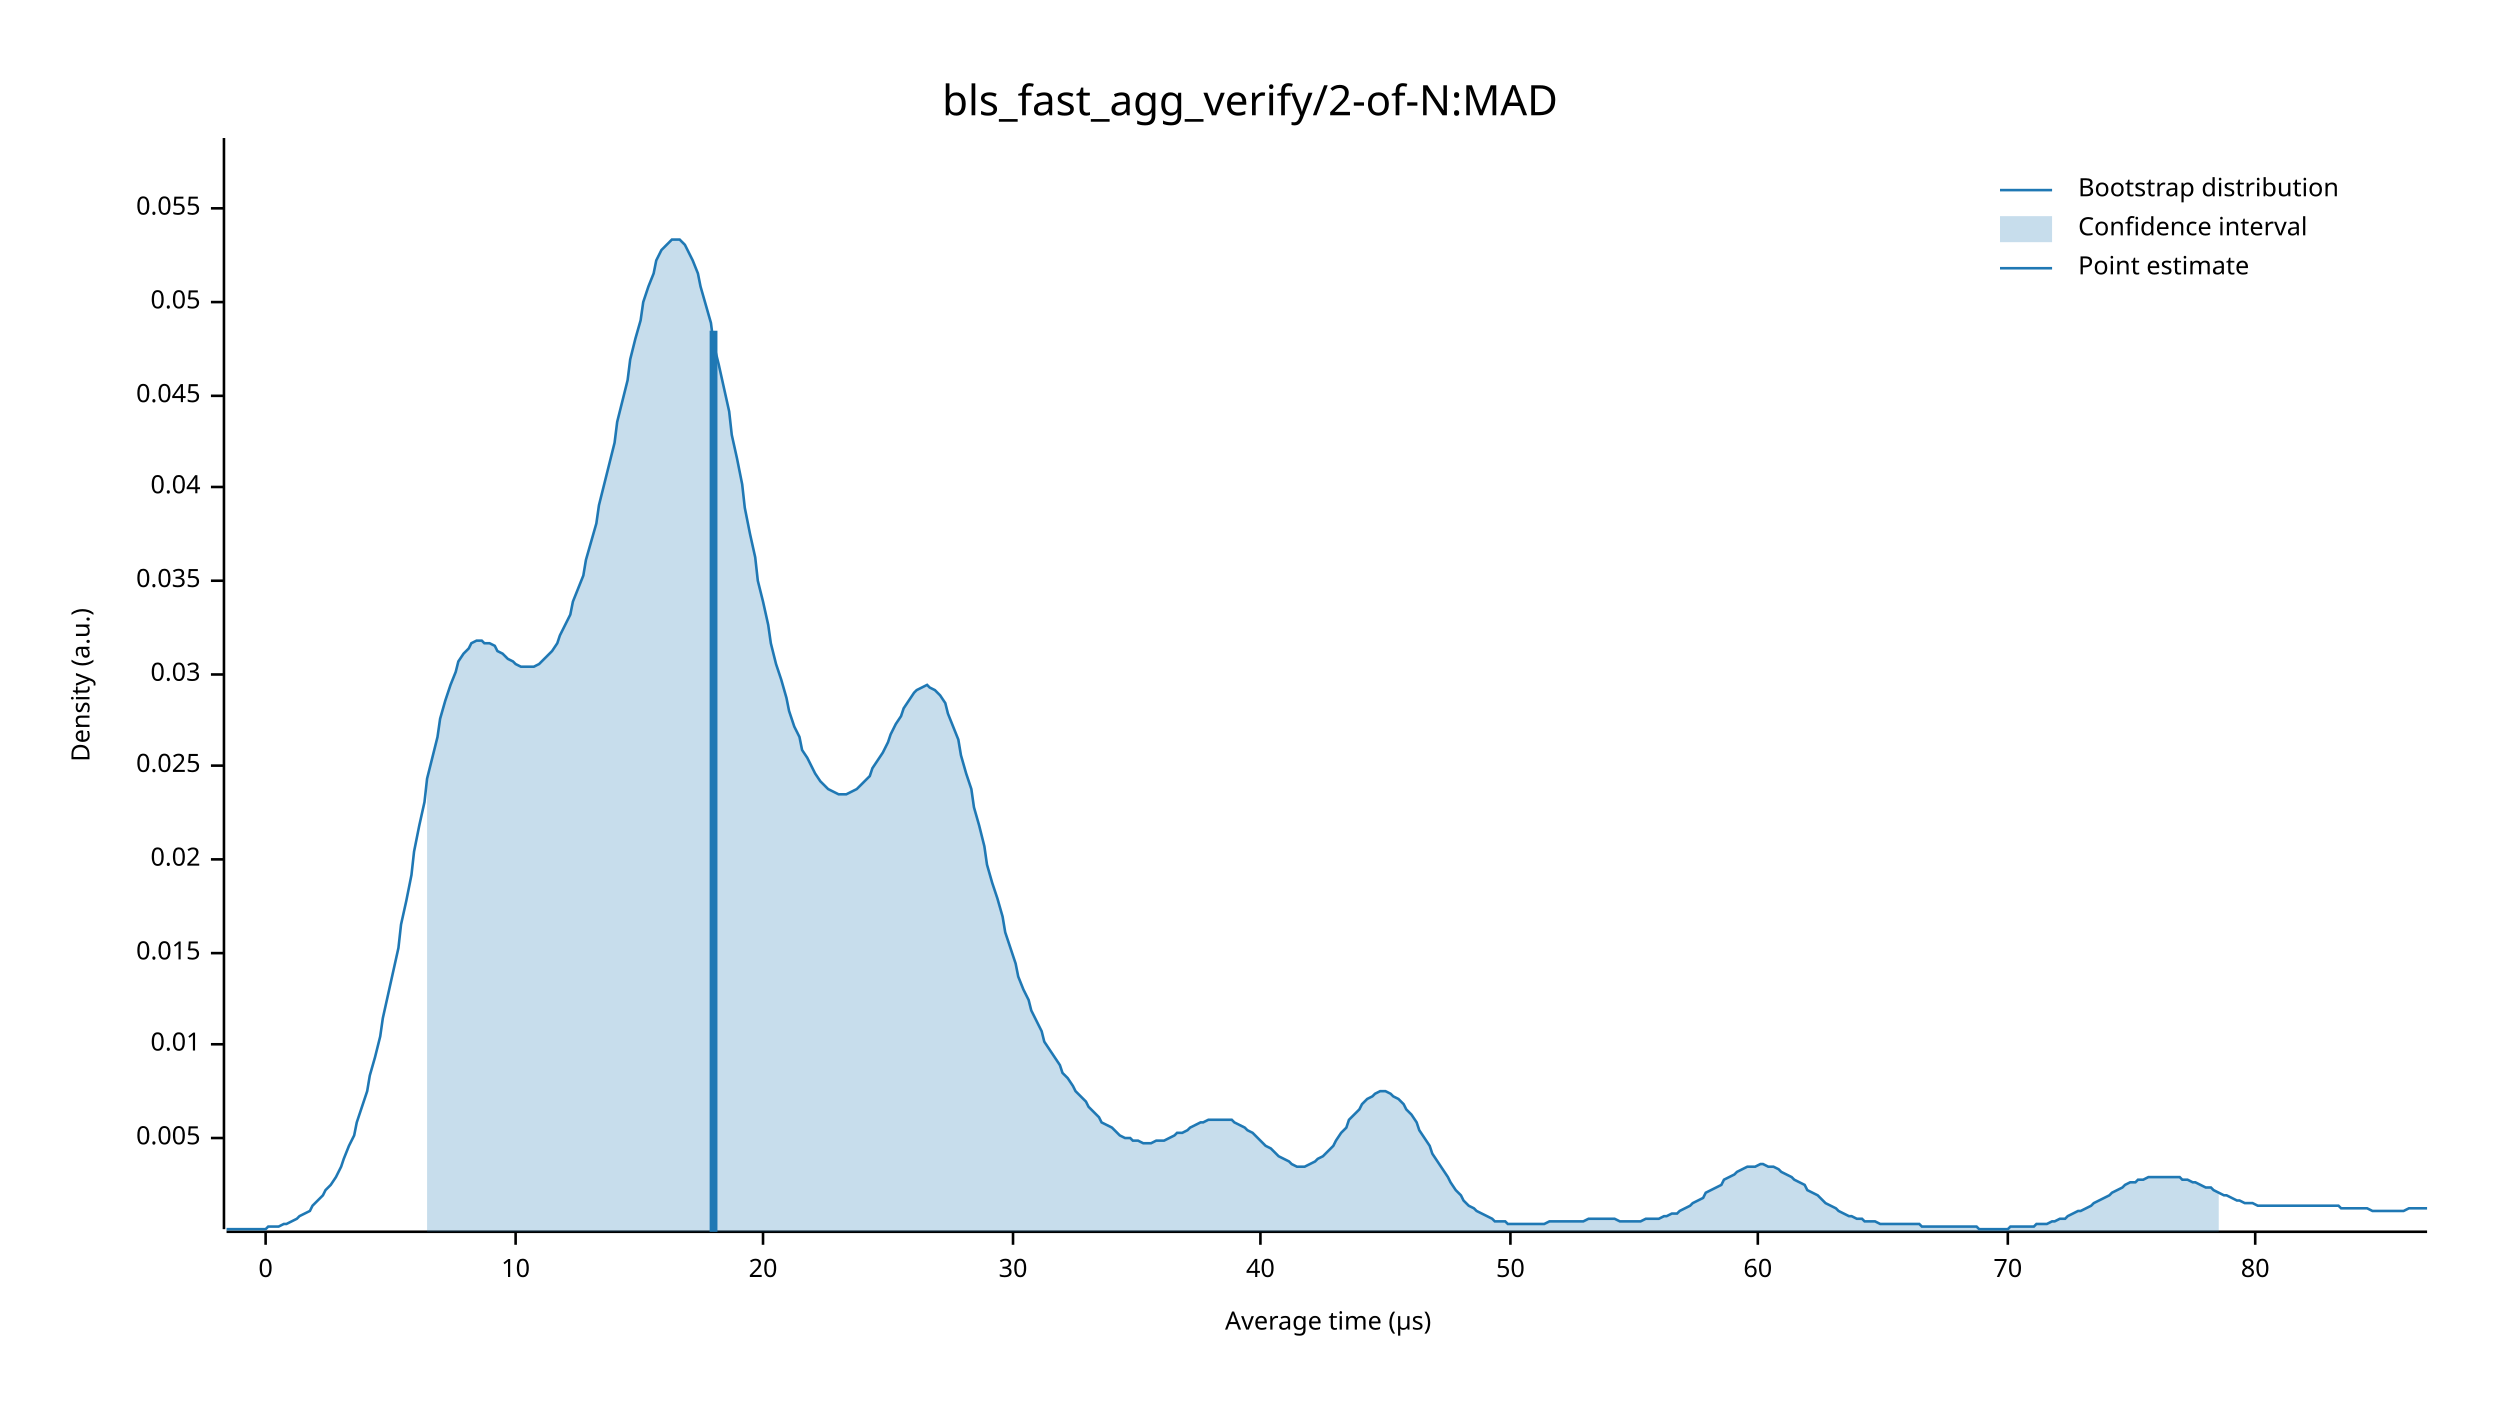
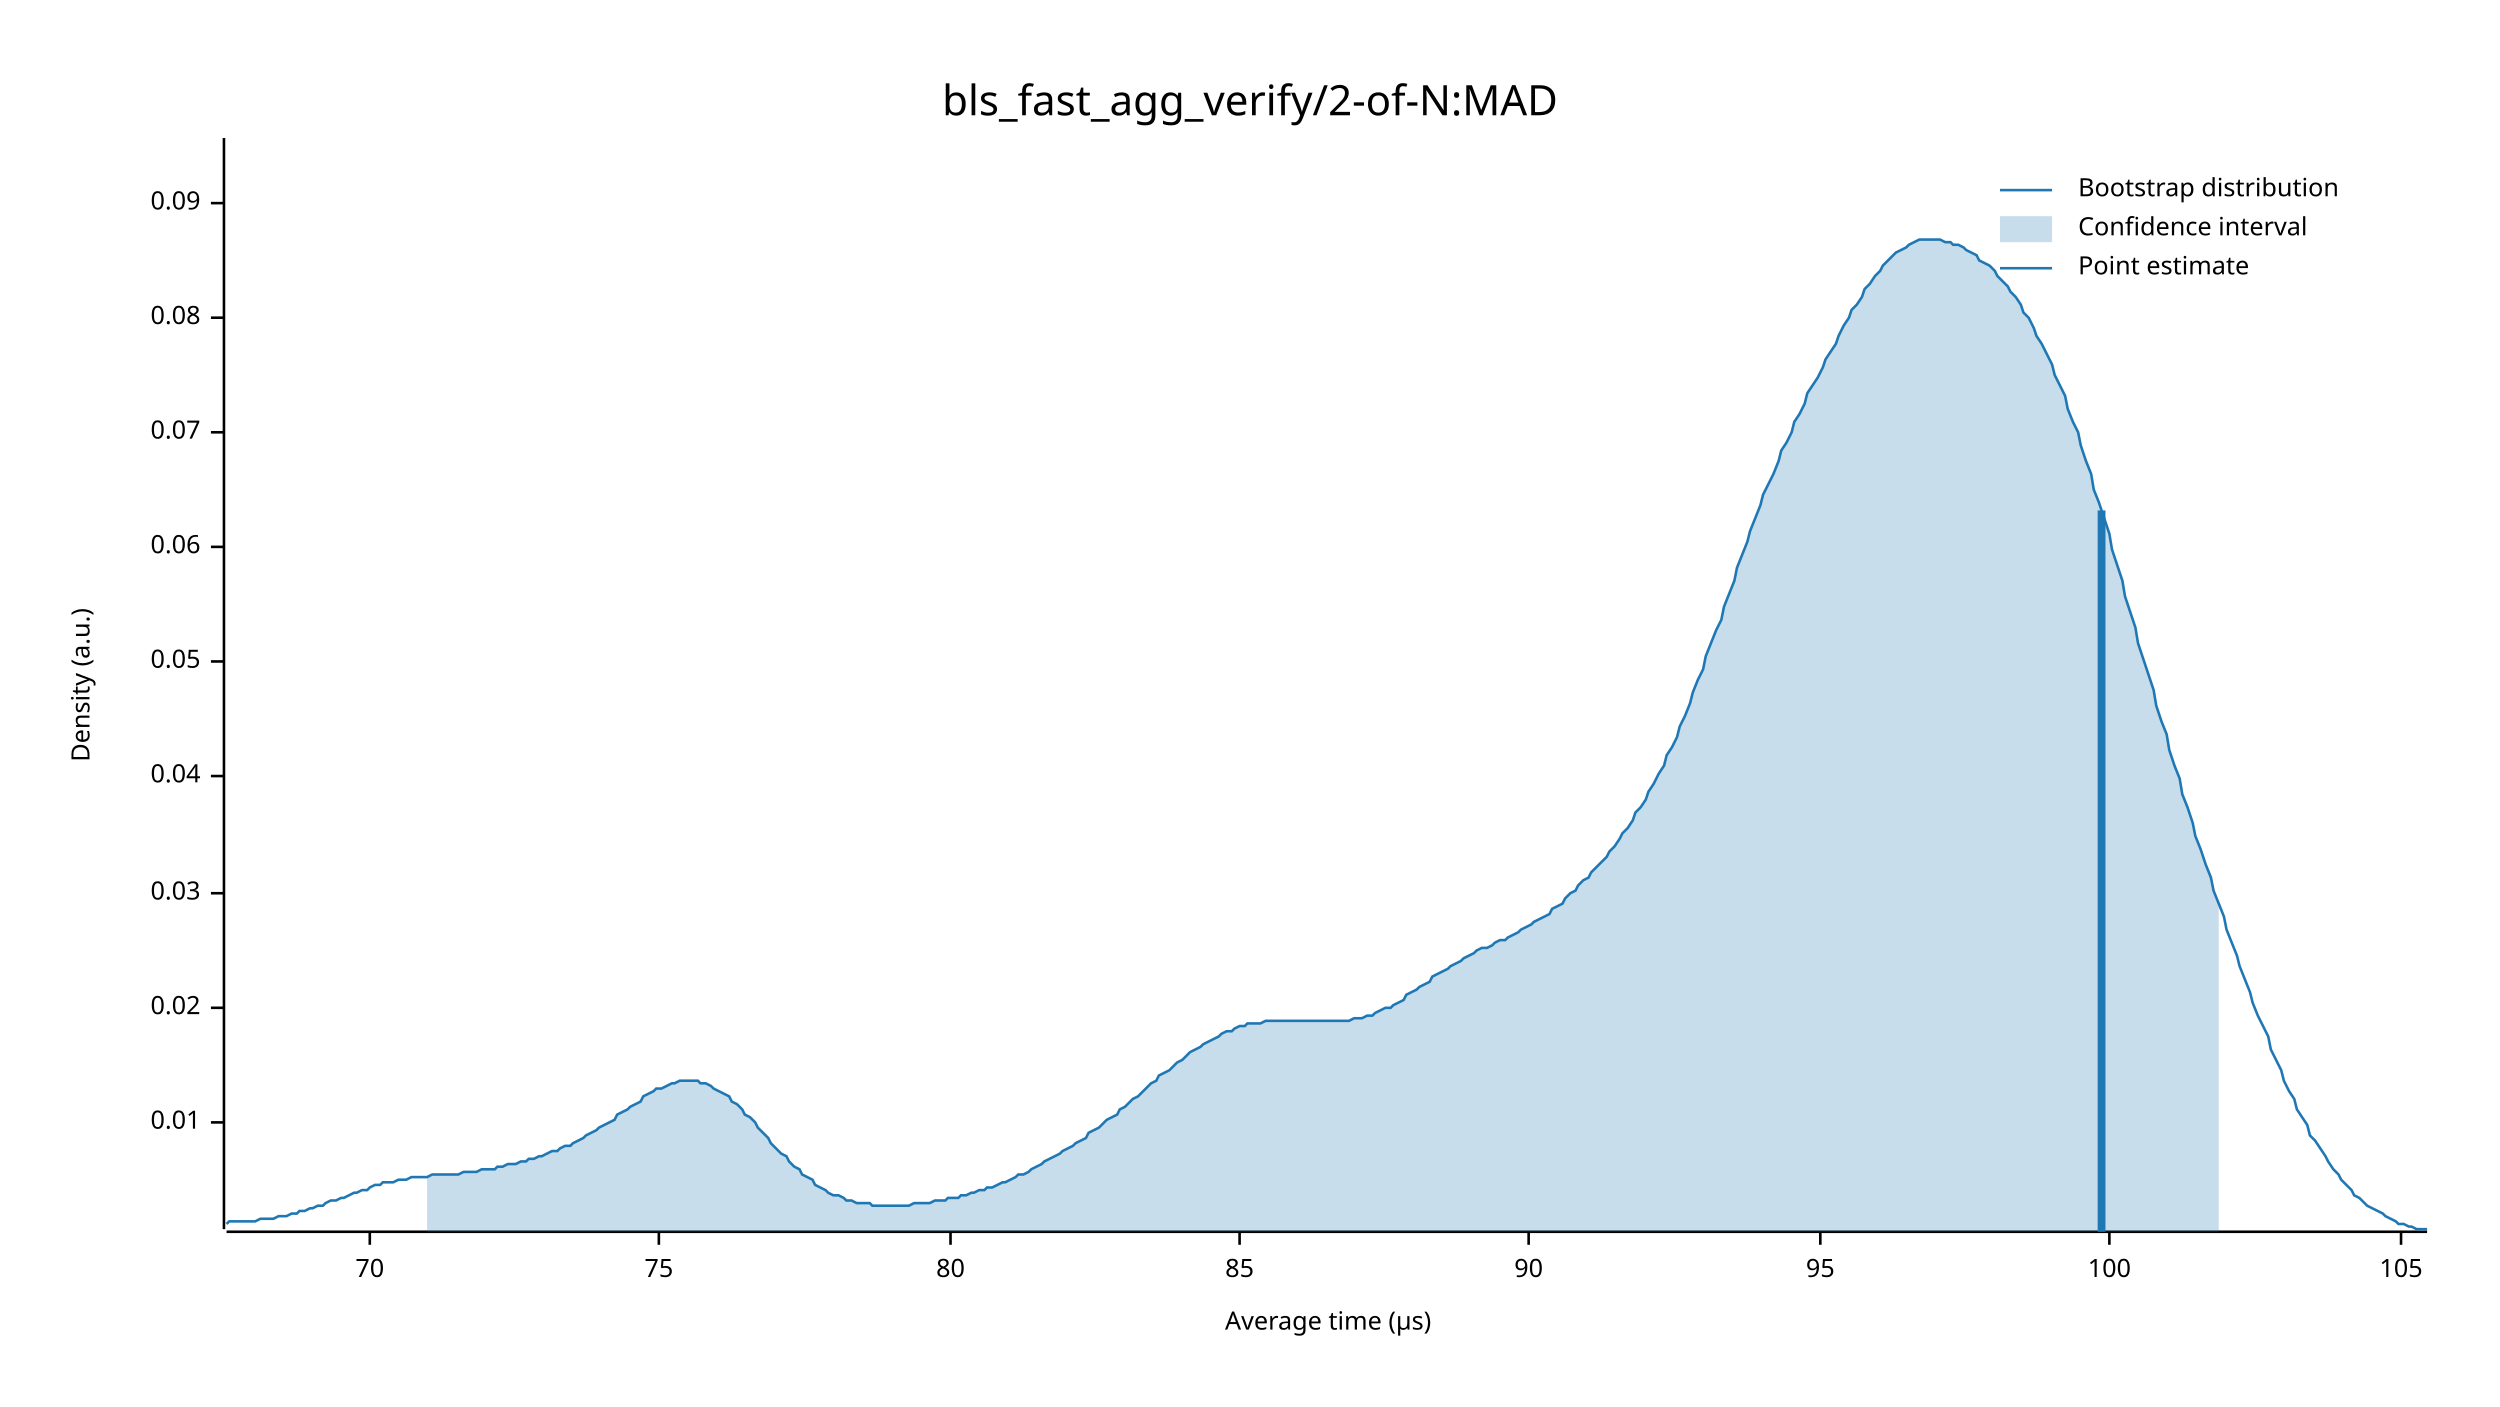
<svg xmlns="http://www.w3.org/2000/svg" width="960" height="540" viewBox="0 0 960 540">
  <text x="480" y="32" dy="0.76em" text-anchor="middle" font-family="sans-serif" font-size="16.129" opacity="1" fill="#000000">
bls_fast_agg_verify/2-of-N:MAD
</text>
  <text x="27" y="263" dy="0.76em" text-anchor="middle" font-family="sans-serif" font-size="9.677" opacity="1" fill="#000000" transform="rotate(270, 27, 263)">
Density (a.u.)
</text>
  <text x="510" y="513" dy="-0.5ex" text-anchor="middle" font-family="sans-serif" font-size="9.677" opacity="1" fill="#000000">
Average time (µs)
</text>
  <polyline fill="none" opacity="1" stroke="#000000" stroke-width="1" points="86,53 86,472 " />
-   <text x="77" y="437" dy="0.5ex" text-anchor="end" font-family="sans-serif" font-size="9.677" opacity="1" fill="#000000">
- 0.005
- </text>
-   <polyline fill="none" opacity="1" stroke="#000000" stroke-width="1" points="81,437 86,437 " />
-   <text x="77" y="401" dy="0.5ex" text-anchor="end" font-family="sans-serif" font-size="9.677" opacity="1" fill="#000000">
+   <text x="77" y="431" dy="0.5ex" text-anchor="end" font-family="sans-serif" font-size="9.677" opacity="1" fill="#000000">
0.01
</text>
-   <polyline fill="none" opacity="1" stroke="#000000" stroke-width="1" points="81,401 86,401 " />
-   <text x="77" y="366" dy="0.5ex" text-anchor="end" font-family="sans-serif" font-size="9.677" opacity="1" fill="#000000">
- 0.015
- </text>
-   <polyline fill="none" opacity="1" stroke="#000000" stroke-width="1" points="81,366 86,366 " />
-   <text x="77" y="330" dy="0.5ex" text-anchor="end" font-family="sans-serif" font-size="9.677" opacity="1" fill="#000000">
+   <polyline fill="none" opacity="1" stroke="#000000" stroke-width="1" points="81,431 86,431 " />
+   <text x="77" y="387" dy="0.5ex" text-anchor="end" font-family="sans-serif" font-size="9.677" opacity="1" fill="#000000">
0.02
</text>
-   <polyline fill="none" opacity="1" stroke="#000000" stroke-width="1" points="81,330 86,330 " />
-   <text x="77" y="294" dy="0.5ex" text-anchor="end" font-family="sans-serif" font-size="9.677" opacity="1" fill="#000000">
- 0.025
- </text>
-   <polyline fill="none" opacity="1" stroke="#000000" stroke-width="1" points="81,294 86,294 " />
-   <text x="77" y="259" dy="0.5ex" text-anchor="end" font-family="sans-serif" font-size="9.677" opacity="1" fill="#000000">
+   <polyline fill="none" opacity="1" stroke="#000000" stroke-width="1" points="81,387 86,387 " />
+   <text x="77" y="343" dy="0.5ex" text-anchor="end" font-family="sans-serif" font-size="9.677" opacity="1" fill="#000000">
0.03
</text>
-   <polyline fill="none" opacity="1" stroke="#000000" stroke-width="1" points="81,259 86,259 " />
-   <text x="77" y="223" dy="0.5ex" text-anchor="end" font-family="sans-serif" font-size="9.677" opacity="1" fill="#000000">
- 0.035
- </text>
-   <polyline fill="none" opacity="1" stroke="#000000" stroke-width="1" points="81,223 86,223 " />
-   <text x="77" y="187" dy="0.5ex" text-anchor="end" font-family="sans-serif" font-size="9.677" opacity="1" fill="#000000">
+   <polyline fill="none" opacity="1" stroke="#000000" stroke-width="1" points="81,343 86,343 " />
+   <text x="77" y="298" dy="0.5ex" text-anchor="end" font-family="sans-serif" font-size="9.677" opacity="1" fill="#000000">
0.04
</text>
-   <polyline fill="none" opacity="1" stroke="#000000" stroke-width="1" points="81,187 86,187 " />
-   <text x="77" y="152" dy="0.5ex" text-anchor="end" font-family="sans-serif" font-size="9.677" opacity="1" fill="#000000">
- 0.045
- </text>
-   <polyline fill="none" opacity="1" stroke="#000000" stroke-width="1" points="81,152 86,152 " />
-   <text x="77" y="116" dy="0.5ex" text-anchor="end" font-family="sans-serif" font-size="9.677" opacity="1" fill="#000000">
+   <polyline fill="none" opacity="1" stroke="#000000" stroke-width="1" points="81,298 86,298 " />
+   <text x="77" y="254" dy="0.5ex" text-anchor="end" font-family="sans-serif" font-size="9.677" opacity="1" fill="#000000">
0.05
</text>
-   <polyline fill="none" opacity="1" stroke="#000000" stroke-width="1" points="81,116 86,116 " />
-   <text x="77" y="80" dy="0.5ex" text-anchor="end" font-family="sans-serif" font-size="9.677" opacity="1" fill="#000000">
- 0.055
+   <polyline fill="none" opacity="1" stroke="#000000" stroke-width="1" points="81,254 86,254 " />
+   <text x="77" y="210" dy="0.5ex" text-anchor="end" font-family="sans-serif" font-size="9.677" opacity="1" fill="#000000">
+ 0.06
</text>
-   <polyline fill="none" opacity="1" stroke="#000000" stroke-width="1" points="81,80 86,80 " />
+   <polyline fill="none" opacity="1" stroke="#000000" stroke-width="1" points="81,210 86,210 " />
+   <text x="77" y="166" dy="0.5ex" text-anchor="end" font-family="sans-serif" font-size="9.677" opacity="1" fill="#000000">
+ 0.07
+ </text>
+   <polyline fill="none" opacity="1" stroke="#000000" stroke-width="1" points="81,166 86,166 " />
+   <text x="77" y="122" dy="0.5ex" text-anchor="end" font-family="sans-serif" font-size="9.677" opacity="1" fill="#000000">
+ 0.08
+ </text>
+   <polyline fill="none" opacity="1" stroke="#000000" stroke-width="1" points="81,122 86,122 " />
+   <text x="77" y="78" dy="0.5ex" text-anchor="end" font-family="sans-serif" font-size="9.677" opacity="1" fill="#000000">
+ 0.09
+ </text>
+   <polyline fill="none" opacity="1" stroke="#000000" stroke-width="1" points="81,78 86,78 " />
  <polyline fill="none" opacity="1" stroke="#000000" stroke-width="1" points="87,473 932,473 " />
-   <text x="102" y="483" dy="0.76em" text-anchor="middle" font-family="sans-serif" font-size="9.677" opacity="1" fill="#000000">
- 0
- </text>
-   <polyline fill="none" opacity="1" stroke="#000000" stroke-width="1" points="102,473 102,478 " />
-   <text x="198" y="483" dy="0.76em" text-anchor="middle" font-family="sans-serif" font-size="9.677" opacity="1" fill="#000000">
- 10
- </text>
-   <polyline fill="none" opacity="1" stroke="#000000" stroke-width="1" points="198,473 198,478 " />
-   <text x="293" y="483" dy="0.76em" text-anchor="middle" font-family="sans-serif" font-size="9.677" opacity="1" fill="#000000">
- 20
- </text>
-   <polyline fill="none" opacity="1" stroke="#000000" stroke-width="1" points="293,473 293,478 " />
-   <text x="389" y="483" dy="0.76em" text-anchor="middle" font-family="sans-serif" font-size="9.677" opacity="1" fill="#000000">
- 30
- </text>
-   <polyline fill="none" opacity="1" stroke="#000000" stroke-width="1" points="389,473 389,478 " />
-   <text x="484" y="483" dy="0.76em" text-anchor="middle" font-family="sans-serif" font-size="9.677" opacity="1" fill="#000000">
- 40
- </text>
-   <polyline fill="none" opacity="1" stroke="#000000" stroke-width="1" points="484,473 484,478 " />
-   <text x="580" y="483" dy="0.76em" text-anchor="middle" font-family="sans-serif" font-size="9.677" opacity="1" fill="#000000">
- 50
- </text>
-   <polyline fill="none" opacity="1" stroke="#000000" stroke-width="1" points="580,473 580,478 " />
-   <text x="675" y="483" dy="0.76em" text-anchor="middle" font-family="sans-serif" font-size="9.677" opacity="1" fill="#000000">
- 60
- </text>
-   <polyline fill="none" opacity="1" stroke="#000000" stroke-width="1" points="675,473 675,478 " />
-   <text x="771" y="483" dy="0.76em" text-anchor="middle" font-family="sans-serif" font-size="9.677" opacity="1" fill="#000000">
+   <text x="142" y="483" dy="0.76em" text-anchor="middle" font-family="sans-serif" font-size="9.677" opacity="1" fill="#000000">
70
</text>
-   <polyline fill="none" opacity="1" stroke="#000000" stroke-width="1" points="771,473 771,478 " />
-   <text x="866" y="483" dy="0.76em" text-anchor="middle" font-family="sans-serif" font-size="9.677" opacity="1" fill="#000000">
+   <polyline fill="none" opacity="1" stroke="#000000" stroke-width="1" points="142,473 142,478 " />
+   <text x="253" y="483" dy="0.76em" text-anchor="middle" font-family="sans-serif" font-size="9.677" opacity="1" fill="#000000">
+ 75
+ </text>
+   <polyline fill="none" opacity="1" stroke="#000000" stroke-width="1" points="253,473 253,478 " />
+   <text x="365" y="483" dy="0.76em" text-anchor="middle" font-family="sans-serif" font-size="9.677" opacity="1" fill="#000000">
80
</text>
-   <polyline fill="none" opacity="1" stroke="#000000" stroke-width="1" points="866,473 866,478 " />
-   <polyline fill="none" opacity="1" stroke="#1F78B4" stroke-width="1" points="87,472 88,472 90,472 92,472 93,472 95,472 97,472 98,472 100,472 102,472 103,471 105,471 107,471 109,470 110,470 112,469 114,468 115,467 117,466 119,465 120,463 122,461 124,459 125,457 127,455 129,452 131,448 132,445 134,440 136,436 137,431 139,425 141,419 142,413 144,406 146,398 147,391 149,382 151,373 153,364 154,355 156,346 158,336 159,327 161,317 163,308 164,299 166,291 168,283 169,276 171,269 173,263 175,258 176,254 178,251 180,249 181,247 183,246 185,246 186,247 188,247 190,248 191,250 193,251 195,253 197,254 198,255 200,256 202,256 203,256 205,256 207,255 208,254 210,252 212,250 214,247 215,244 217,240 219,236 220,231 222,226 224,221 225,215 227,208 229,201 230,194 232,186 234,178 236,170 237,162 239,154 241,146 242,138 244,130 246,123 247,116 249,110 251,105 252,100 254,96 256,94 258,92 259,92 261,92 263,94 264,96 266,100 268,105 269,110 271,117 273,124 274,132 276,140 278,149 280,158 281,167 283,176 285,186 286,195 288,205 290,214 291,223 293,231 295,240 296,247 298,255 300,261 302,268 303,273 305,279 307,283 308,288 310,291 312,295 313,297 315,300 317,302 318,303 320,304 322,305 324,305 325,305 327,304 329,303 330,302 332,300 334,298 335,295 337,292 339,289 341,285 342,282 344,278 346,275 347,272 349,269 351,266 352,265 354,264 356,263 357,264 359,265 361,267 363,270 364,274 366,279 368,284 369,290 371,297 373,303 374,310 376,317 378,325 379,332 381,339 383,345 385,352 386,358 388,364 390,370 391,375 393,380 395,384 396,388 398,392 400,396 401,400 403,403 405,406 407,409 408,412 410,414 412,417 413,419 415,421 417,423 418,425 420,427 422,429 423,431 425,432 427,433 429,435 430,436 432,437 434,437 435,438 437,438 439,439 440,439 442,439 444,438 445,438 447,438 449,437 451,436 452,435 454,435 456,434 457,433 459,432 461,431 462,431 464,430 466,430 468,430 469,430 471,430 473,430 474,431 476,432 478,433 479,434 481,435 483,437 484,438 486,440 488,441 490,443 491,444 493,445 495,446 496,447 498,448 500,448 501,448 503,447 505,446 506,445 508,444 510,442 512,440 513,438 515,435 517,433 518,430 520,428 522,426 523,424 525,422 527,421 528,420 530,419 532,419 534,420 535,421 537,422 539,424 540,426 542,428 544,431 545,434 547,437 549,440 550,443 552,446 554,449 556,452 557,454 559,457 561,459 562,461 564,463 566,464 567,465 569,466 571,467 573,468 574,469 576,469 578,469 579,470 581,470 583,470 584,470 586,470 588,470 589,470 591,470 593,470 595,469 596,469 598,469 600,469 601,469 603,469 605,469 606,469 608,469 610,468 611,468 613,468 615,468 617,468 618,468 620,468 622,469 623,469 625,469 627,469 628,469 630,469 632,468 633,468 635,468 637,468 639,467 640,467 642,466 644,466 645,465 647,464 649,463 650,462 652,461 654,460 655,458 657,457 659,456 661,455 662,453 664,452 666,451 667,450 669,449 671,448 672,448 674,448 676,447 677,447 679,448 681,448 683,449 684,450 686,451 688,452 689,453 691,454 693,455 694,457 696,458 698,459 700,461 701,462 703,463 705,464 706,465 708,466 710,467 711,467 713,468 715,468 716,469 718,469 720,469 722,470 723,470 725,470 727,470 728,470 730,470 732,470 733,470 735,470 737,470 738,471 740,471 742,471 744,471 745,471 747,471 749,471 750,471 752,471 754,471 755,471 757,471 759,471 760,472 762,472 764,472 766,472 767,472 769,472 771,472 772,471 774,471 776,471 777,471 779,471 781,471 782,470 784,470 786,470 788,469 789,469 791,468 793,468 794,467 796,466 798,465 799,465 801,464 803,463 804,462 806,461 808,460 810,459 811,458 813,457 815,456 816,455 818,454 820,454 821,453 823,453 825,452 827,452 828,452 830,452 832,452 833,452 835,452 837,452 838,453 840,453 842,454 843,454 845,455 847,456 849,456 850,457 852,458 854,459 855,459 857,460 859,461 860,461 862,462 864,462 865,462 867,463 869,463 871,463 872,463 874,463 876,463 877,463 879,463 881,463 882,463 884,463 886,463 887,463 889,463 891,463 893,463 894,463 896,463 898,463 899,464 901,464 903,464 904,464 906,464 908,464 909,464 911,465 913,465 915,465 916,465 918,465 920,465 921,465 923,465 925,464 926,464 928,464 930,464 932,464 " />
-   <polygon opacity="0.25" fill="#1F78B4" points="164,299 166,291 168,283 169,276 171,269 173,263 175,258 176,254 178,251 180,249 181,247 183,246 185,246 186,247 188,247 190,248 191,250 193,251 195,253 197,254 198,255 200,256 202,256 203,256 205,256 207,255 208,254 210,252 212,250 214,247 215,244 217,240 219,236 220,231 222,226 224,221 225,215 227,208 229,201 230,194 232,186 234,178 236,170 237,162 239,154 241,146 242,138 244,130 246,123 247,116 249,110 251,105 252,100 254,96 256,94 258,92 259,92 261,92 263,94 264,96 266,100 268,105 269,110 271,117 273,124 274,132 276,140 278,149 280,158 281,167 283,176 285,186 286,195 288,205 290,214 291,223 293,231 295,240 296,247 298,255 300,261 302,268 303,273 305,279 307,283 308,288 310,291 312,295 313,297 315,300 317,302 318,303 320,304 322,305 324,305 325,305 327,304 329,303 330,302 332,300 334,298 335,295 337,292 339,289 341,285 342,282 344,278 346,275 347,272 349,269 351,266 352,265 354,264 356,263 357,264 359,265 361,267 363,270 364,274 366,279 368,284 369,290 371,297 373,303 374,310 376,317 378,325 379,332 381,339 383,345 385,352 386,358 388,364 390,370 391,375 393,380 395,384 396,388 398,392 400,396 401,400 403,403 405,406 407,409 408,412 410,414 412,417 413,419 415,421 417,423 418,425 420,427 422,429 423,431 425,432 427,433 429,435 430,436 432,437 434,437 435,438 437,438 439,439 440,439 442,439 444,438 445,438 447,438 449,437 451,436 452,435 454,435 456,434 457,433 459,432 461,431 462,431 464,430 466,430 468,430 469,430 471,430 473,430 474,431 476,432 478,433 479,434 481,435 483,437 484,438 486,440 488,441 490,443 491,444 493,445 495,446 496,447 498,448 500,448 501,448 503,447 505,446 506,445 508,444 510,442 512,440 513,438 515,435 517,433 518,430 520,428 522,426 523,424 525,422 527,421 528,420 530,419 532,419 534,420 535,421 537,422 539,424 540,426 542,428 544,431 545,434 547,437 549,440 550,443 552,446 554,449 556,452 557,454 559,457 561,459 562,461 564,463 566,464 567,465 569,466 571,467 573,468 574,469 576,469 578,469 579,470 581,470 583,470 584,470 586,470 588,470 589,470 591,470 593,470 595,469 596,469 598,469 600,469 601,469 603,469 605,469 606,469 608,469 610,468 611,468 613,468 615,468 617,468 618,468 620,468 622,469 623,469 625,469 627,469 628,469 630,469 632,468 633,468 635,468 637,468 639,467 640,467 642,466 644,466 645,465 647,464 649,463 650,462 652,461 654,460 655,458 657,457 659,456 661,455 662,453 664,452 666,451 667,450 669,449 671,448 672,448 674,448 676,447 677,447 679,448 681,448 683,449 684,450 686,451 688,452 689,453 691,454 693,455 694,457 696,458 698,459 700,461 701,462 703,463 705,464 706,465 708,466 710,467 711,467 713,468 715,468 716,469 718,469 720,469 722,470 723,470 725,470 727,470 728,470 730,470 732,470 733,470 735,470 737,470 738,471 740,471 742,471 744,471 745,471 747,471 749,471 750,471 752,471 754,471 755,471 757,471 759,471 760,472 762,472 764,472 766,472 767,472 769,472 771,472 772,471 774,471 776,471 777,471 779,471 781,471 782,470 784,470 786,470 788,469 789,469 791,468 793,468 794,467 796,466 798,465 799,465 801,464 803,463 804,462 806,461 808,460 810,459 811,458 813,457 815,456 816,455 818,454 820,454 821,453 823,453 825,452 827,452 828,452 830,452 832,452 833,452 835,452 837,452 838,453 840,453 842,454 843,454 845,455 847,456 849,456 850,457 852,458 852,473 164,473 " />
-   <polyline fill="none" opacity="1" stroke="#1F78B4" stroke-width="3" points="274,473 274,127 " />
+   <polyline fill="none" opacity="1" stroke="#000000" stroke-width="1" points="365,473 365,478 " />
+   <text x="476" y="483" dy="0.76em" text-anchor="middle" font-family="sans-serif" font-size="9.677" opacity="1" fill="#000000">
+ 85
+ </text>
+   <polyline fill="none" opacity="1" stroke="#000000" stroke-width="1" points="476,473 476,478 " />
+   <text x="587" y="483" dy="0.76em" text-anchor="middle" font-family="sans-serif" font-size="9.677" opacity="1" fill="#000000">
+ 90
+ </text>
+   <polyline fill="none" opacity="1" stroke="#000000" stroke-width="1" points="587,473 587,478 " />
+   <text x="699" y="483" dy="0.76em" text-anchor="middle" font-family="sans-serif" font-size="9.677" opacity="1" fill="#000000">
+ 95
+ </text>
+   <polyline fill="none" opacity="1" stroke="#000000" stroke-width="1" points="699,473 699,478 " />
+   <text x="810" y="483" dy="0.76em" text-anchor="middle" font-family="sans-serif" font-size="9.677" opacity="1" fill="#000000">
+ 100
+ </text>
+   <polyline fill="none" opacity="1" stroke="#000000" stroke-width="1" points="810,473 810,478 " />
+   <text x="922" y="483" dy="0.76em" text-anchor="middle" font-family="sans-serif" font-size="9.677" opacity="1" fill="#000000">
+ 105
+ </text>
+   <polyline fill="none" opacity="1" stroke="#000000" stroke-width="1" points="922,473 922,478 " />
+   <polyline fill="none" opacity="1" stroke="#1F78B4" stroke-width="1" points="87,470 88,469 90,469 92,469 93,469 95,469 97,469 98,469 100,468 102,468 103,468 105,468 107,467 109,467 110,467 112,466 114,466 115,465 117,465 119,464 120,464 122,463 124,463 125,462 127,461 129,461 131,460 132,460 134,459 136,458 137,458 139,457 141,457 142,456 144,455 146,455 147,454 149,454 151,454 153,453 154,453 156,453 158,452 159,452 161,452 163,452 164,452 166,451 168,451 169,451 171,451 173,451 175,451 176,451 178,450 180,450 181,450 183,450 185,449 186,449 188,449 190,449 191,448 193,448 195,447 197,447 198,447 200,446 202,446 203,445 205,445 207,444 208,444 210,443 212,442 214,442 215,441 217,440 219,440 220,439 222,438 224,437 225,436 227,435 229,434 230,433 232,432 234,431 236,430 237,428 239,427 241,426 242,425 244,424 246,423 247,421 249,420 251,419 252,418 254,418 256,417 258,416 259,416 261,415 263,415 264,415 266,415 268,415 269,416 271,416 273,417 274,418 276,419 278,420 280,421 281,423 283,424 285,426 286,428 288,429 290,431 291,433 293,435 295,437 296,439 298,441 300,443 302,444 303,446 305,448 307,449 308,451 310,452 312,453 313,455 315,456 317,457 318,458 320,459 322,459 324,460 325,461 327,461 329,462 330,462 332,462 334,462 335,463 337,463 339,463 341,463 342,463 344,463 346,463 347,463 349,463 351,462 352,462 354,462 356,462 357,462 359,461 361,461 363,461 364,460 366,460 368,460 369,459 371,459 373,458 374,458 376,457 378,457 379,456 381,456 383,455 385,454 386,454 388,453 390,452 391,451 393,451 395,450 396,449 398,448 400,447 401,446 403,445 405,444 407,443 408,442 410,441 412,440 413,439 415,438 417,437 418,435 420,434 422,433 423,432 425,430 427,429 429,428 430,426 432,425 434,423 435,422 437,421 439,419 440,418 442,416 444,415 445,413 447,412 449,411 451,409 452,408 454,407 456,405 457,404 459,403 461,402 462,401 464,400 466,399 468,398 469,397 471,396 473,396 474,395 476,394 478,394 479,393 481,393 483,393 484,393 486,392 488,392 490,392 491,392 493,392 495,392 496,392 498,392 500,392 501,392 503,392 505,392 506,392 508,392 510,392 512,392 513,392 515,392 517,392 518,392 520,391 522,391 523,391 525,390 527,390 528,389 530,388 532,387 534,387 535,386 537,385 539,384 540,382 542,381 544,380 545,379 547,378 549,377 550,375 552,374 554,373 556,372 557,371 559,370 561,369 562,368 564,367 566,366 567,365 569,364 571,364 573,363 574,362 576,361 578,361 579,360 581,359 583,358 584,357 586,356 588,355 589,354 591,353 593,352 595,351 596,349 598,348 600,347 601,345 603,343 605,342 606,340 608,338 610,337 611,335 613,333 615,331 617,329 618,327 620,325 622,322 623,320 625,318 627,315 628,312 630,310 632,307 633,304 635,301 637,297 639,294 640,290 642,287 644,283 645,279 647,275 649,270 650,266 652,261 654,257 655,252 657,247 659,242 661,238 662,233 664,228 666,223 667,218 669,213 671,208 672,204 674,199 676,194 677,190 679,186 681,182 683,177 684,173 686,170 688,166 689,162 691,159 693,155 694,151 696,148 698,145 700,141 701,138 703,135 705,132 706,129 708,125 710,122 711,119 713,117 715,114 716,111 718,109 720,106 722,104 723,102 725,100 727,98 728,97 730,96 732,95 733,94 735,93 737,92 738,92 740,92 742,92 744,92 745,92 747,93 749,93 750,94 752,94 754,95 755,96 757,97 759,98 760,100 762,101 764,102 766,104 767,106 769,108 771,110 772,112 774,114 776,117 777,120 779,122 781,126 782,129 784,132 786,136 788,140 789,144 791,148 793,152 794,157 796,162 798,166 799,171 801,177 803,182 804,188 806,193 808,199 810,205 811,211 813,217 815,223 816,229 818,235 820,241 821,247 823,253 825,259 827,265 828,271 830,277 832,282 833,288 835,294 837,299 838,305 840,310 842,316 843,321 845,326 847,332 849,337 850,342 852,347 854,352 855,357 857,362 859,367 860,371 862,376 864,381 865,385 867,390 869,394 871,398 872,403 874,407 876,411 877,415 879,419 881,422 882,426 884,429 886,432 887,436 889,438 891,441 893,444 894,446 896,449 898,451 899,453 901,455 903,457 904,459 906,460 908,462 909,463 911,464 913,465 915,466 916,467 918,468 920,469 921,470 923,470 925,471 926,471 928,472 930,472 932,472 " />
+   <polygon opacity="0.25" fill="#1F78B4" points="164,452 166,451 168,451 169,451 171,451 173,451 175,451 176,451 178,450 180,450 181,450 183,450 185,449 186,449 188,449 190,449 191,448 193,448 195,447 197,447 198,447 200,446 202,446 203,445 205,445 207,444 208,444 210,443 212,442 214,442 215,441 217,440 219,440 220,439 222,438 224,437 225,436 227,435 229,434 230,433 232,432 234,431 236,430 237,428 239,427 241,426 242,425 244,424 246,423 247,421 249,420 251,419 252,418 254,418 256,417 258,416 259,416 261,415 263,415 264,415 266,415 268,415 269,416 271,416 273,417 274,418 276,419 278,420 280,421 281,423 283,424 285,426 286,428 288,429 290,431 291,433 293,435 295,437 296,439 298,441 300,443 302,444 303,446 305,448 307,449 308,451 310,452 312,453 313,455 315,456 317,457 318,458 320,459 322,459 324,460 325,461 327,461 329,462 330,462 332,462 334,462 335,463 337,463 339,463 341,463 342,463 344,463 346,463 347,463 349,463 351,462 352,462 354,462 356,462 357,462 359,461 361,461 363,461 364,460 366,460 368,460 369,459 371,459 373,458 374,458 376,457 378,457 379,456 381,456 383,455 385,454 386,454 388,453 390,452 391,451 393,451 395,450 396,449 398,448 400,447 401,446 403,445 405,444 407,443 408,442 410,441 412,440 413,439 415,438 417,437 418,435 420,434 422,433 423,432 425,430 427,429 429,428 430,426 432,425 434,423 435,422 437,421 439,419 440,418 442,416 444,415 445,413 447,412 449,411 451,409 452,408 454,407 456,405 457,404 459,403 461,402 462,401 464,400 466,399 468,398 469,397 471,396 473,396 474,395 476,394 478,394 479,393 481,393 483,393 484,393 486,392 488,392 490,392 491,392 493,392 495,392 496,392 498,392 500,392 501,392 503,392 505,392 506,392 508,392 510,392 512,392 513,392 515,392 517,392 518,392 520,391 522,391 523,391 525,390 527,390 528,389 530,388 532,387 534,387 535,386 537,385 539,384 540,382 542,381 544,380 545,379 547,378 549,377 550,375 552,374 554,373 556,372 557,371 559,370 561,369 562,368 564,367 566,366 567,365 569,364 571,364 573,363 574,362 576,361 578,361 579,360 581,359 583,358 584,357 586,356 588,355 589,354 591,353 593,352 595,351 596,349 598,348 600,347 601,345 603,343 605,342 606,340 608,338 610,337 611,335 613,333 615,331 617,329 618,327 620,325 622,322 623,320 625,318 627,315 628,312 630,310 632,307 633,304 635,301 637,297 639,294 640,290 642,287 644,283 645,279 647,275 649,270 650,266 652,261 654,257 655,252 657,247 659,242 661,238 662,233 664,228 666,223 667,218 669,213 671,208 672,204 674,199 676,194 677,190 679,186 681,182 683,177 684,173 686,170 688,166 689,162 691,159 693,155 694,151 696,148 698,145 700,141 701,138 703,135 705,132 706,129 708,125 710,122 711,119 713,117 715,114 716,111 718,109 720,106 722,104 723,102 725,100 727,98 728,97 730,96 732,95 733,94 735,93 737,92 738,92 740,92 742,92 744,92 745,92 747,93 749,93 750,94 752,94 754,95 755,96 757,97 759,98 760,100 762,101 764,102 766,104 767,106 769,108 771,110 772,112 774,114 776,117 777,120 779,122 781,126 782,129 784,132 786,136 788,140 789,144 791,148 793,152 794,157 796,162 798,166 799,171 801,177 803,182 804,188 806,193 808,199 810,205 811,211 813,217 815,223 816,229 818,235 820,241 821,247 823,253 825,259 827,265 828,271 830,277 832,282 833,288 835,294 837,299 838,305 840,310 842,316 843,321 845,326 847,332 849,337 850,342 852,347 852,473 164,473 " />
+   <polyline fill="none" opacity="1" stroke="#1F78B4" stroke-width="3" points="807,473 807,196 " />
  <text x="798" y="68" dy="0.76em" text-anchor="start" font-family="sans-serif" font-size="9.677" opacity="1" fill="#000000">
Bootstrap distribution
</text>
  <text x="798" y="83" dy="0.76em" text-anchor="start" font-family="sans-serif" font-size="9.677" opacity="1" fill="#000000">
Confidence interval
</text>
  <text x="798" y="98" dy="0.76em" text-anchor="start" font-family="sans-serif" font-size="9.677" opacity="1" fill="#000000">
Point estimate
</text>
  <polyline fill="none" opacity="1" stroke="#1F78B4" stroke-width="1" points="768,73 788,73 " />
  <rect x="768" y="83" width="20" height="10" opacity="0.25" fill="#1F78B4" stroke="none" />
  <polyline fill="none" opacity="1" stroke="#1F78B4" stroke-width="1" points="768,103 788,103 " />
</svg>
